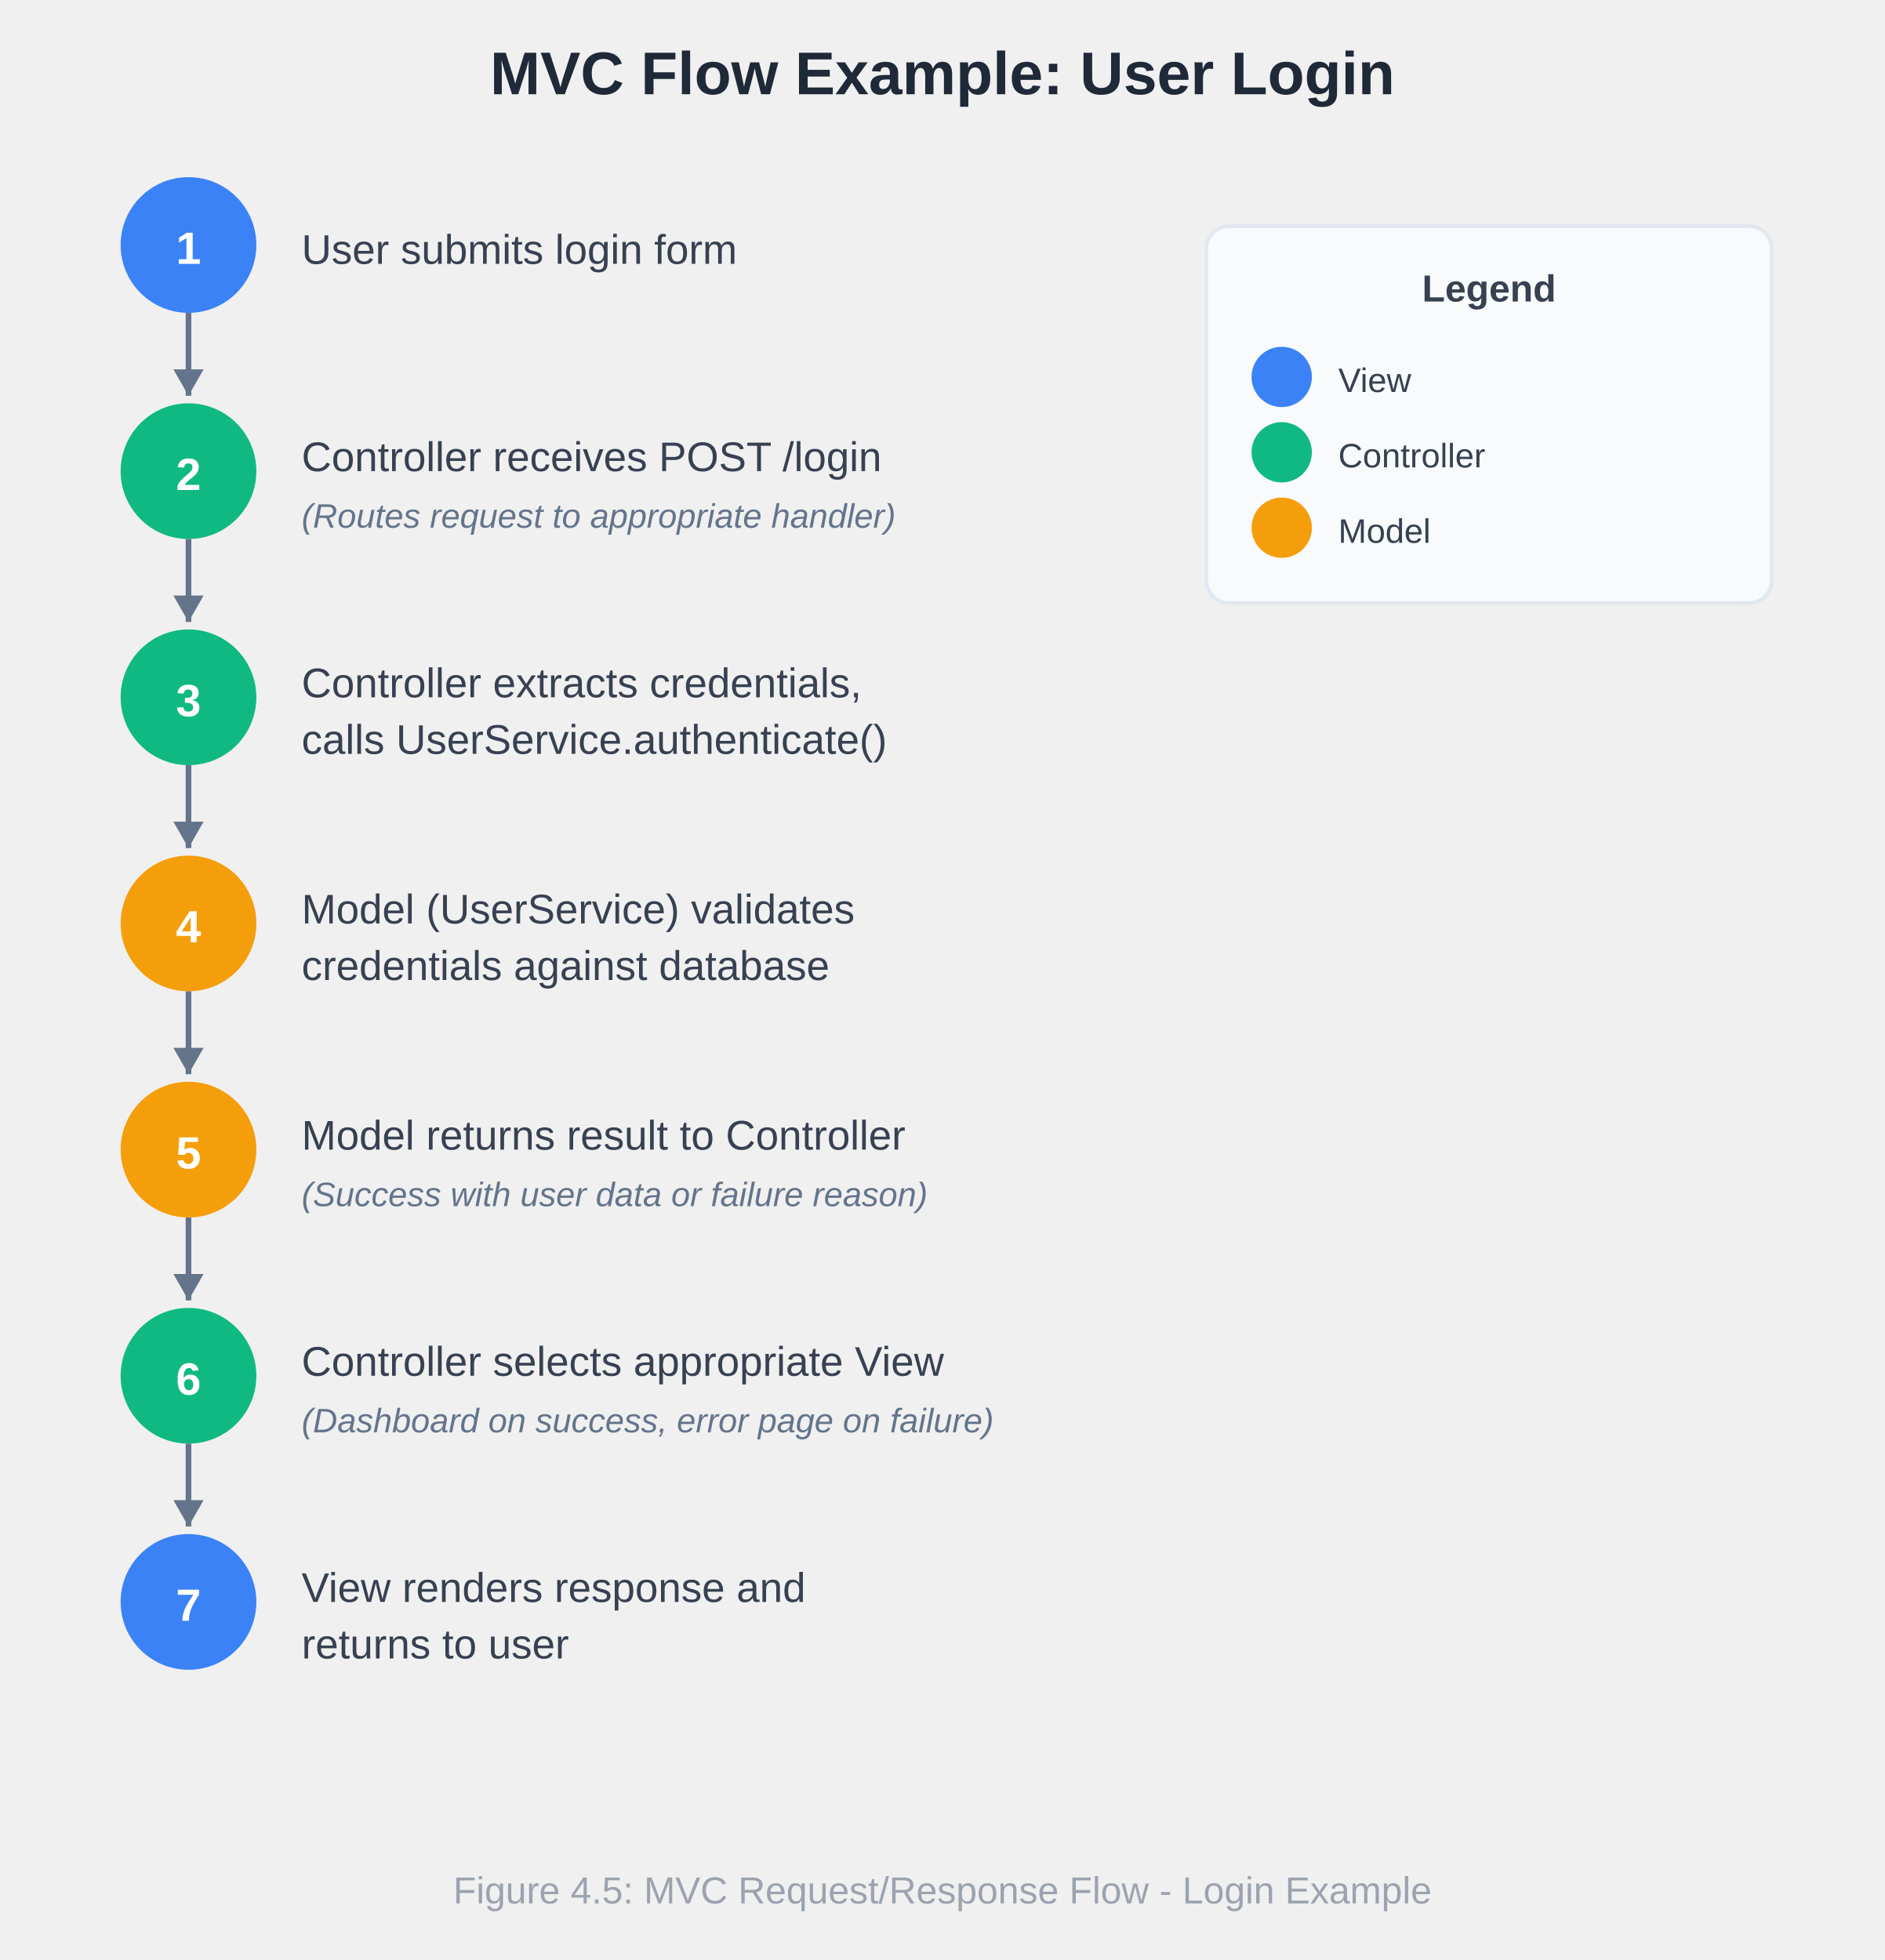
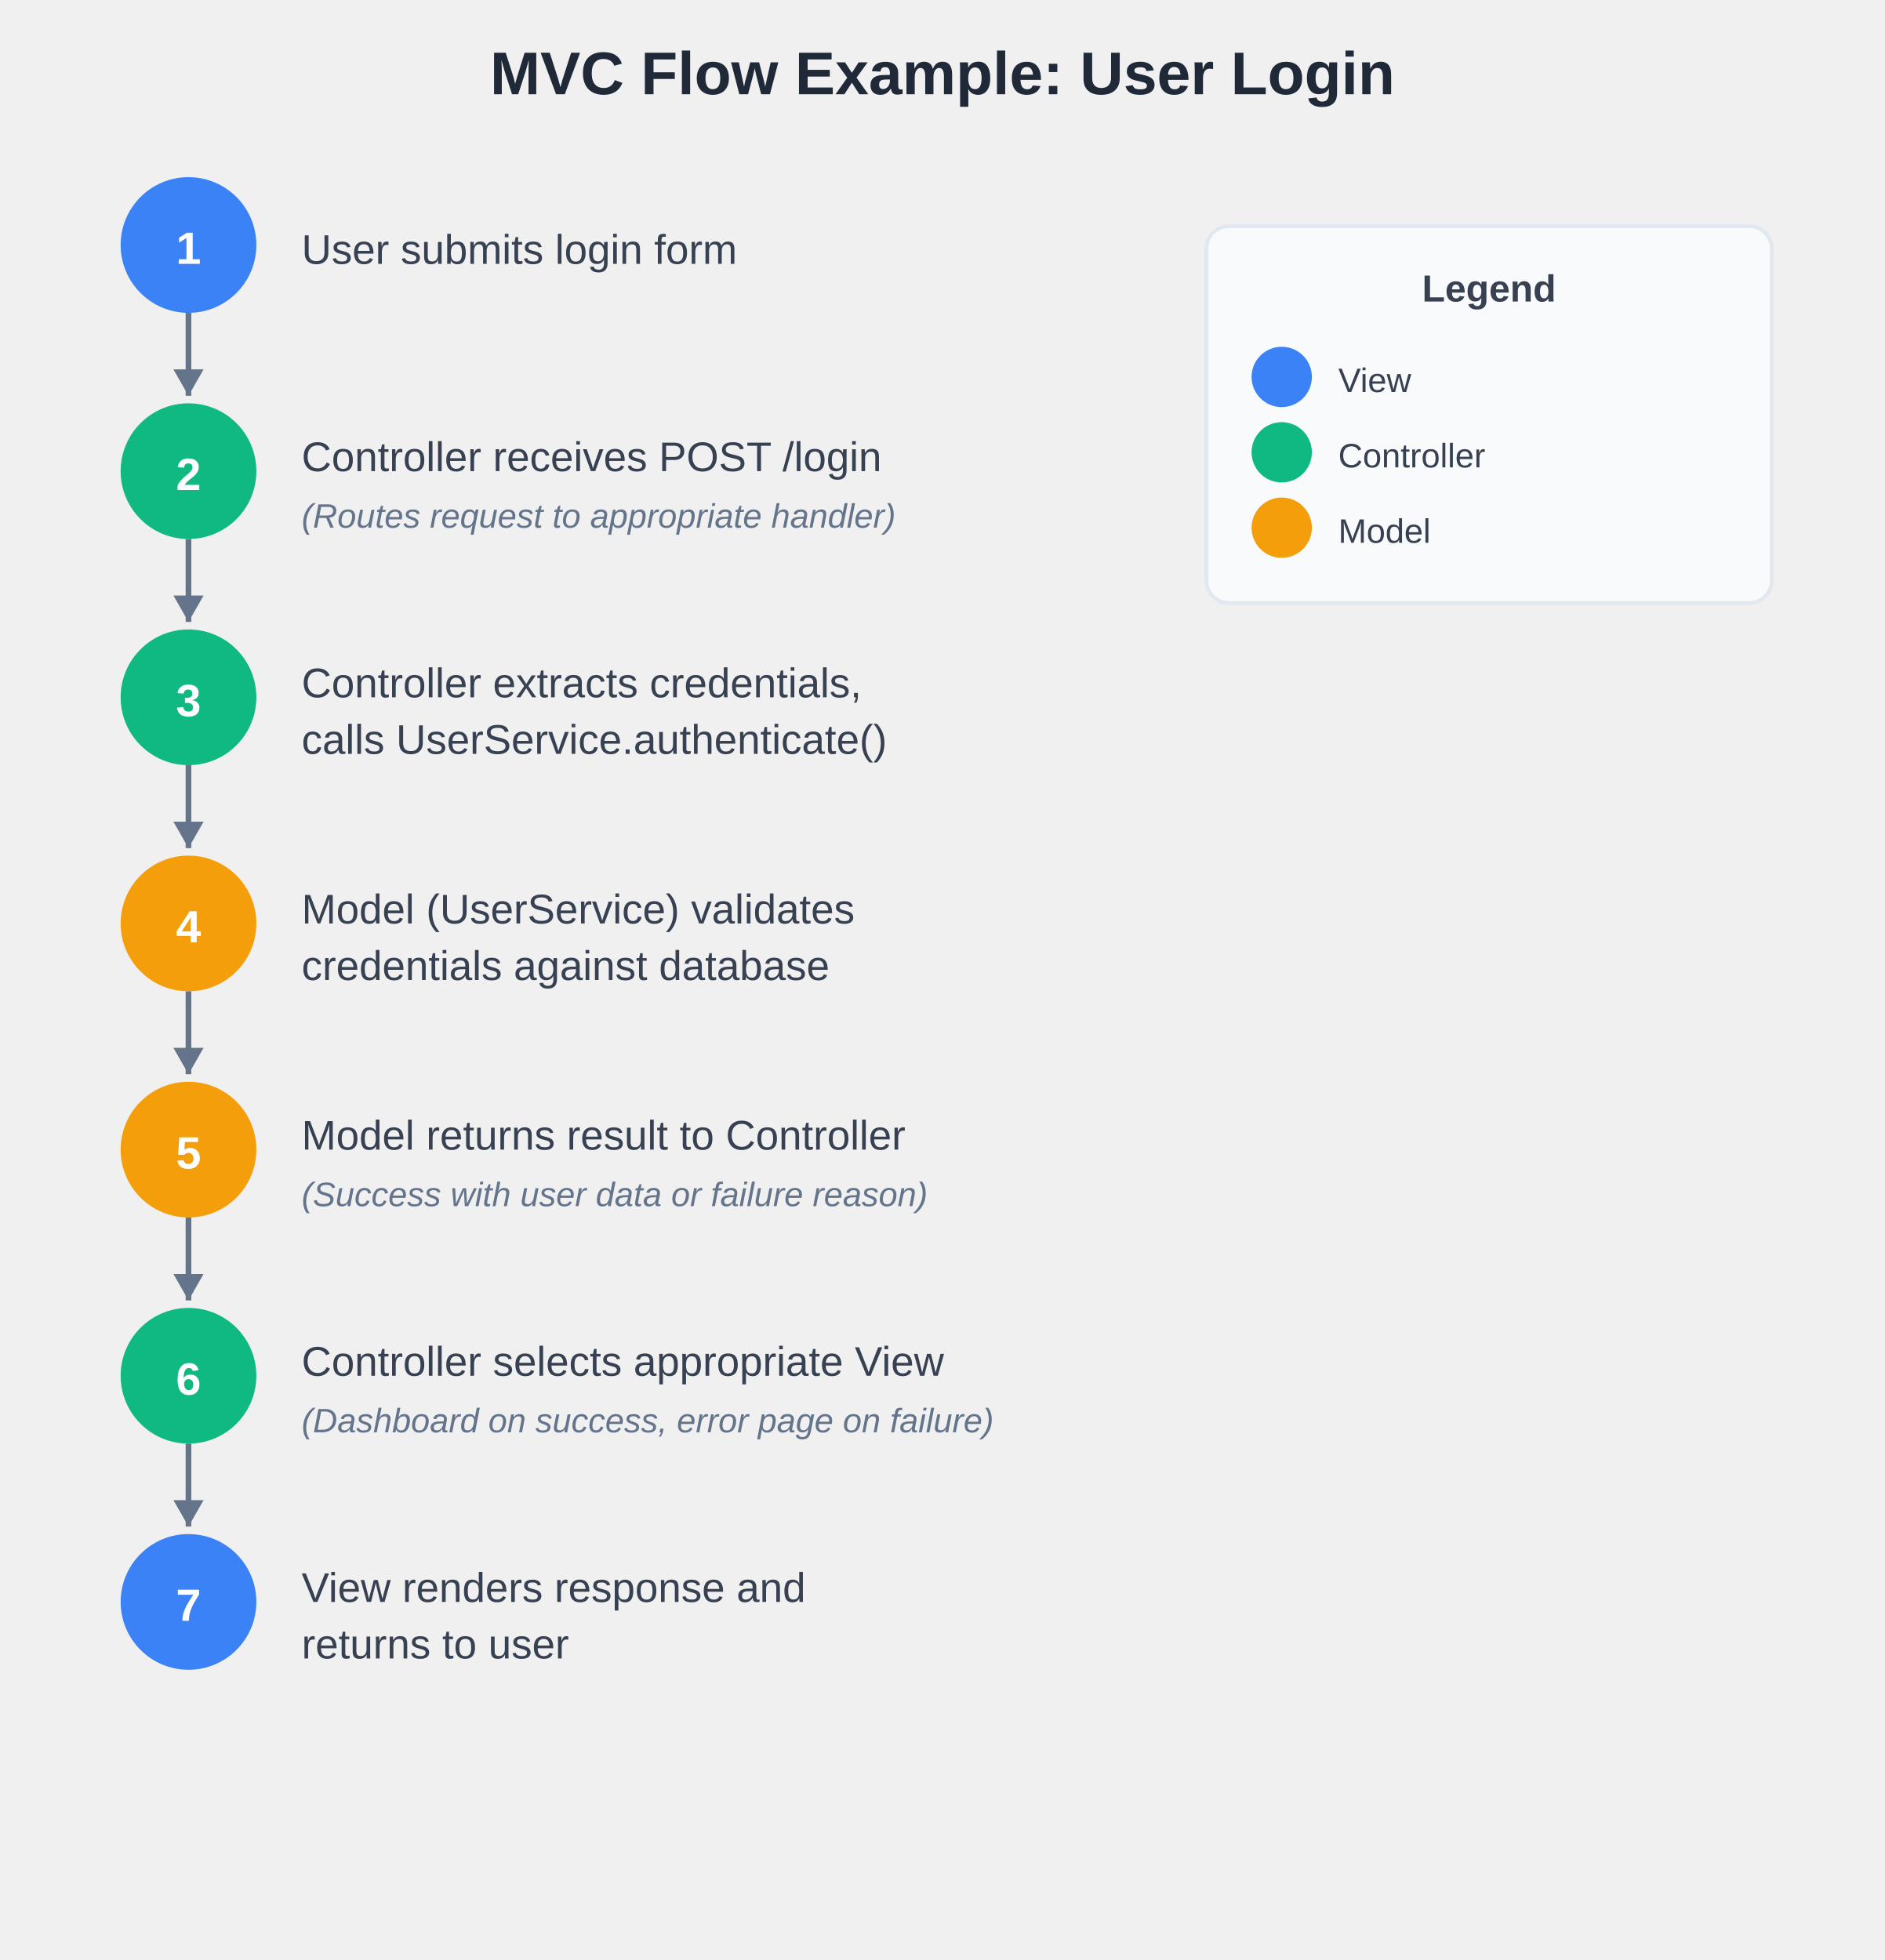
<svg xmlns="http://www.w3.org/2000/svg" viewBox="0 0 500 520" width="500" height="520">
  <text x="250" y="25" text-anchor="middle" font-family="Arial, sans-serif" font-size="16" font-weight="bold" fill="#1F2937">MVC Flow Example: User Login</text>
  <circle cx="50" cy="65" r="18" fill="#3B82F6" />
  <text x="50" y="70" text-anchor="middle" font-family="Arial, sans-serif" font-size="12" fill="white" font-weight="bold">1</text>
  <text x="80" y="70" text-anchor="start" font-family="Arial, sans-serif" font-size="11" fill="#374151">User submits login form</text>
  <line x1="50" y1="83" x2="50" y2="105" stroke="#64748B" stroke-width="1.5" />
  <polygon points="50,105 46,98 54,98" fill="#64748B" />
  <circle cx="50" cy="125" r="18" fill="#10B981" />
  <text x="50" y="130" text-anchor="middle" font-family="Arial, sans-serif" font-size="12" fill="white" font-weight="bold">2</text>
  <text x="80" y="125" text-anchor="start" font-family="Arial, sans-serif" font-size="11" fill="#374151">Controller receives POST /login</text>
  <text x="80" y="140" text-anchor="start" font-family="Arial, sans-serif" font-size="9" fill="#64748B" font-style="italic">(Routes request to appropriate handler)</text>
  <line x1="50" y1="143" x2="50" y2="165" stroke="#64748B" stroke-width="1.5" />
  <polygon points="50,165 46,158 54,158" fill="#64748B" />
  <circle cx="50" cy="185" r="18" fill="#10B981" />
  <text x="50" y="190" text-anchor="middle" font-family="Arial, sans-serif" font-size="12" fill="white" font-weight="bold">3</text>
  <text x="80" y="185" text-anchor="start" font-family="Arial, sans-serif" font-size="11" fill="#374151">Controller extracts credentials,</text>
  <text x="80" y="200" text-anchor="start" font-family="Arial, sans-serif" font-size="11" fill="#374151">calls UserService.authenticate()</text>
  <line x1="50" y1="203" x2="50" y2="225" stroke="#64748B" stroke-width="1.5" />
  <polygon points="50,225 46,218 54,218" fill="#64748B" />
  <circle cx="50" cy="245" r="18" fill="#F59E0B" />
  <text x="50" y="250" text-anchor="middle" font-family="Arial, sans-serif" font-size="12" fill="white" font-weight="bold">4</text>
  <text x="80" y="245" text-anchor="start" font-family="Arial, sans-serif" font-size="11" fill="#374151">Model (UserService) validates</text>
  <text x="80" y="260" text-anchor="start" font-family="Arial, sans-serif" font-size="11" fill="#374151">credentials against database</text>
  <line x1="50" y1="263" x2="50" y2="285" stroke="#64748B" stroke-width="1.5" />
  <polygon points="50,285 46,278 54,278" fill="#64748B" />
  <circle cx="50" cy="305" r="18" fill="#F59E0B" />
  <text x="50" y="310" text-anchor="middle" font-family="Arial, sans-serif" font-size="12" fill="white" font-weight="bold">5</text>
  <text x="80" y="305" text-anchor="start" font-family="Arial, sans-serif" font-size="11" fill="#374151">Model returns result to Controller</text>
  <text x="80" y="320" text-anchor="start" font-family="Arial, sans-serif" font-size="9" fill="#64748B" font-style="italic">(Success with user data or failure reason)</text>
  <line x1="50" y1="323" x2="50" y2="345" stroke="#64748B" stroke-width="1.5" />
  <polygon points="50,345 46,338 54,338" fill="#64748B" />
  <circle cx="50" cy="365" r="18" fill="#10B981" />
  <text x="50" y="370" text-anchor="middle" font-family="Arial, sans-serif" font-size="12" fill="white" font-weight="bold">6</text>
  <text x="80" y="365" text-anchor="start" font-family="Arial, sans-serif" font-size="11" fill="#374151">Controller selects appropriate View</text>
  <text x="80" y="380" text-anchor="start" font-family="Arial, sans-serif" font-size="9" fill="#64748B" font-style="italic">(Dashboard on success, error page on failure)</text>
  <line x1="50" y1="383" x2="50" y2="405" stroke="#64748B" stroke-width="1.5" />
  <polygon points="50,405 46,398 54,398" fill="#64748B" />
  <circle cx="50" cy="425" r="18" fill="#3B82F6" />
  <text x="50" y="430" text-anchor="middle" font-family="Arial, sans-serif" font-size="12" fill="white" font-weight="bold">7</text>
  <text x="80" y="425" text-anchor="start" font-family="Arial, sans-serif" font-size="11" fill="#374151">View renders response and</text>
  <text x="80" y="440" text-anchor="start" font-family="Arial, sans-serif" font-size="11" fill="#374151">returns to user</text>
  <rect x="320" y="60" width="150" height="100" rx="6" fill="#F8FAFC" stroke="#E2E8F0" stroke-width="1" />
  <text x="395" y="80" text-anchor="middle" font-family="Arial, sans-serif" font-size="10" fill="#374151" font-weight="bold">Legend</text>
  <circle cx="340" cy="100" r="8" fill="#3B82F6" />
  <text x="355" y="104" text-anchor="start" font-family="Arial, sans-serif" font-size="9" fill="#374151">View</text>
  <circle cx="340" cy="120" r="8" fill="#10B981" />
  <text x="355" y="124" text-anchor="start" font-family="Arial, sans-serif" font-size="9" fill="#374151">Controller</text>
  <circle cx="340" cy="140" r="8" fill="#F59E0B" />
  <text x="355" y="144" text-anchor="start" font-family="Arial, sans-serif" font-size="9" fill="#374151">Model</text>
-   <text x="250" y="505" text-anchor="middle" font-family="Arial, sans-serif" font-size="10" fill="#9CA3AF">Figure 4.5: MVC Request/Response Flow - Login Example</text>
</svg>
